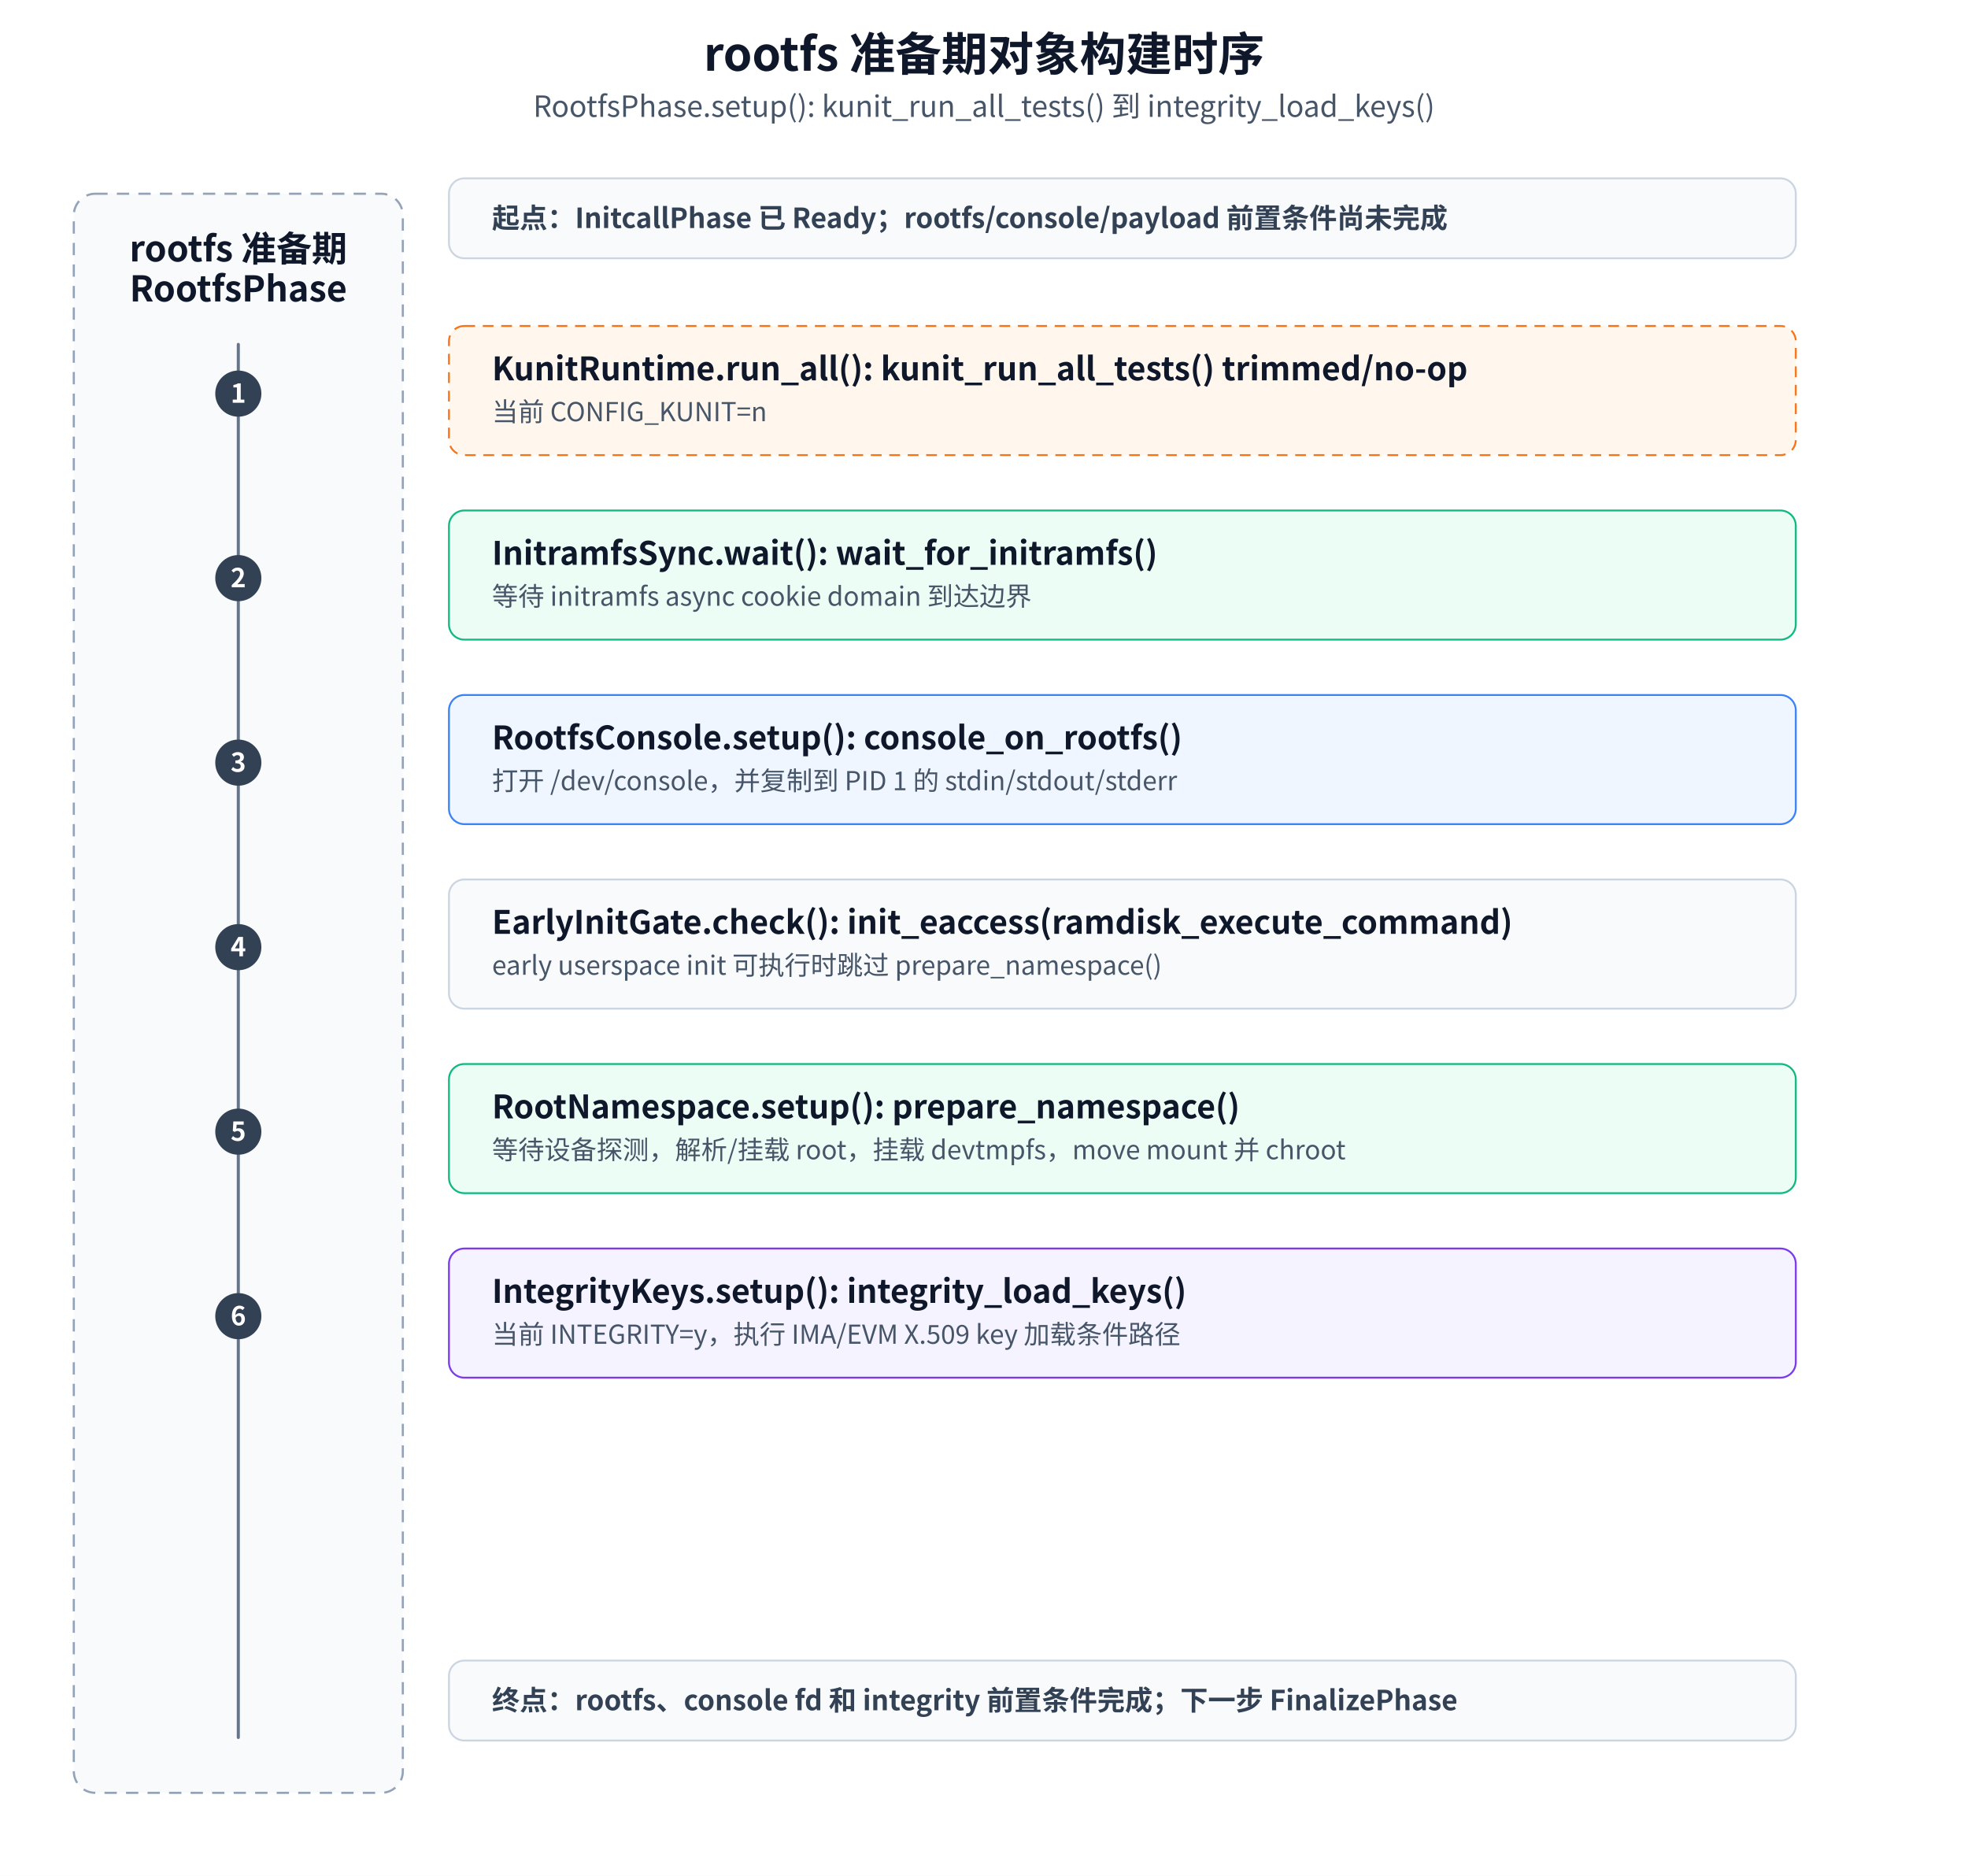
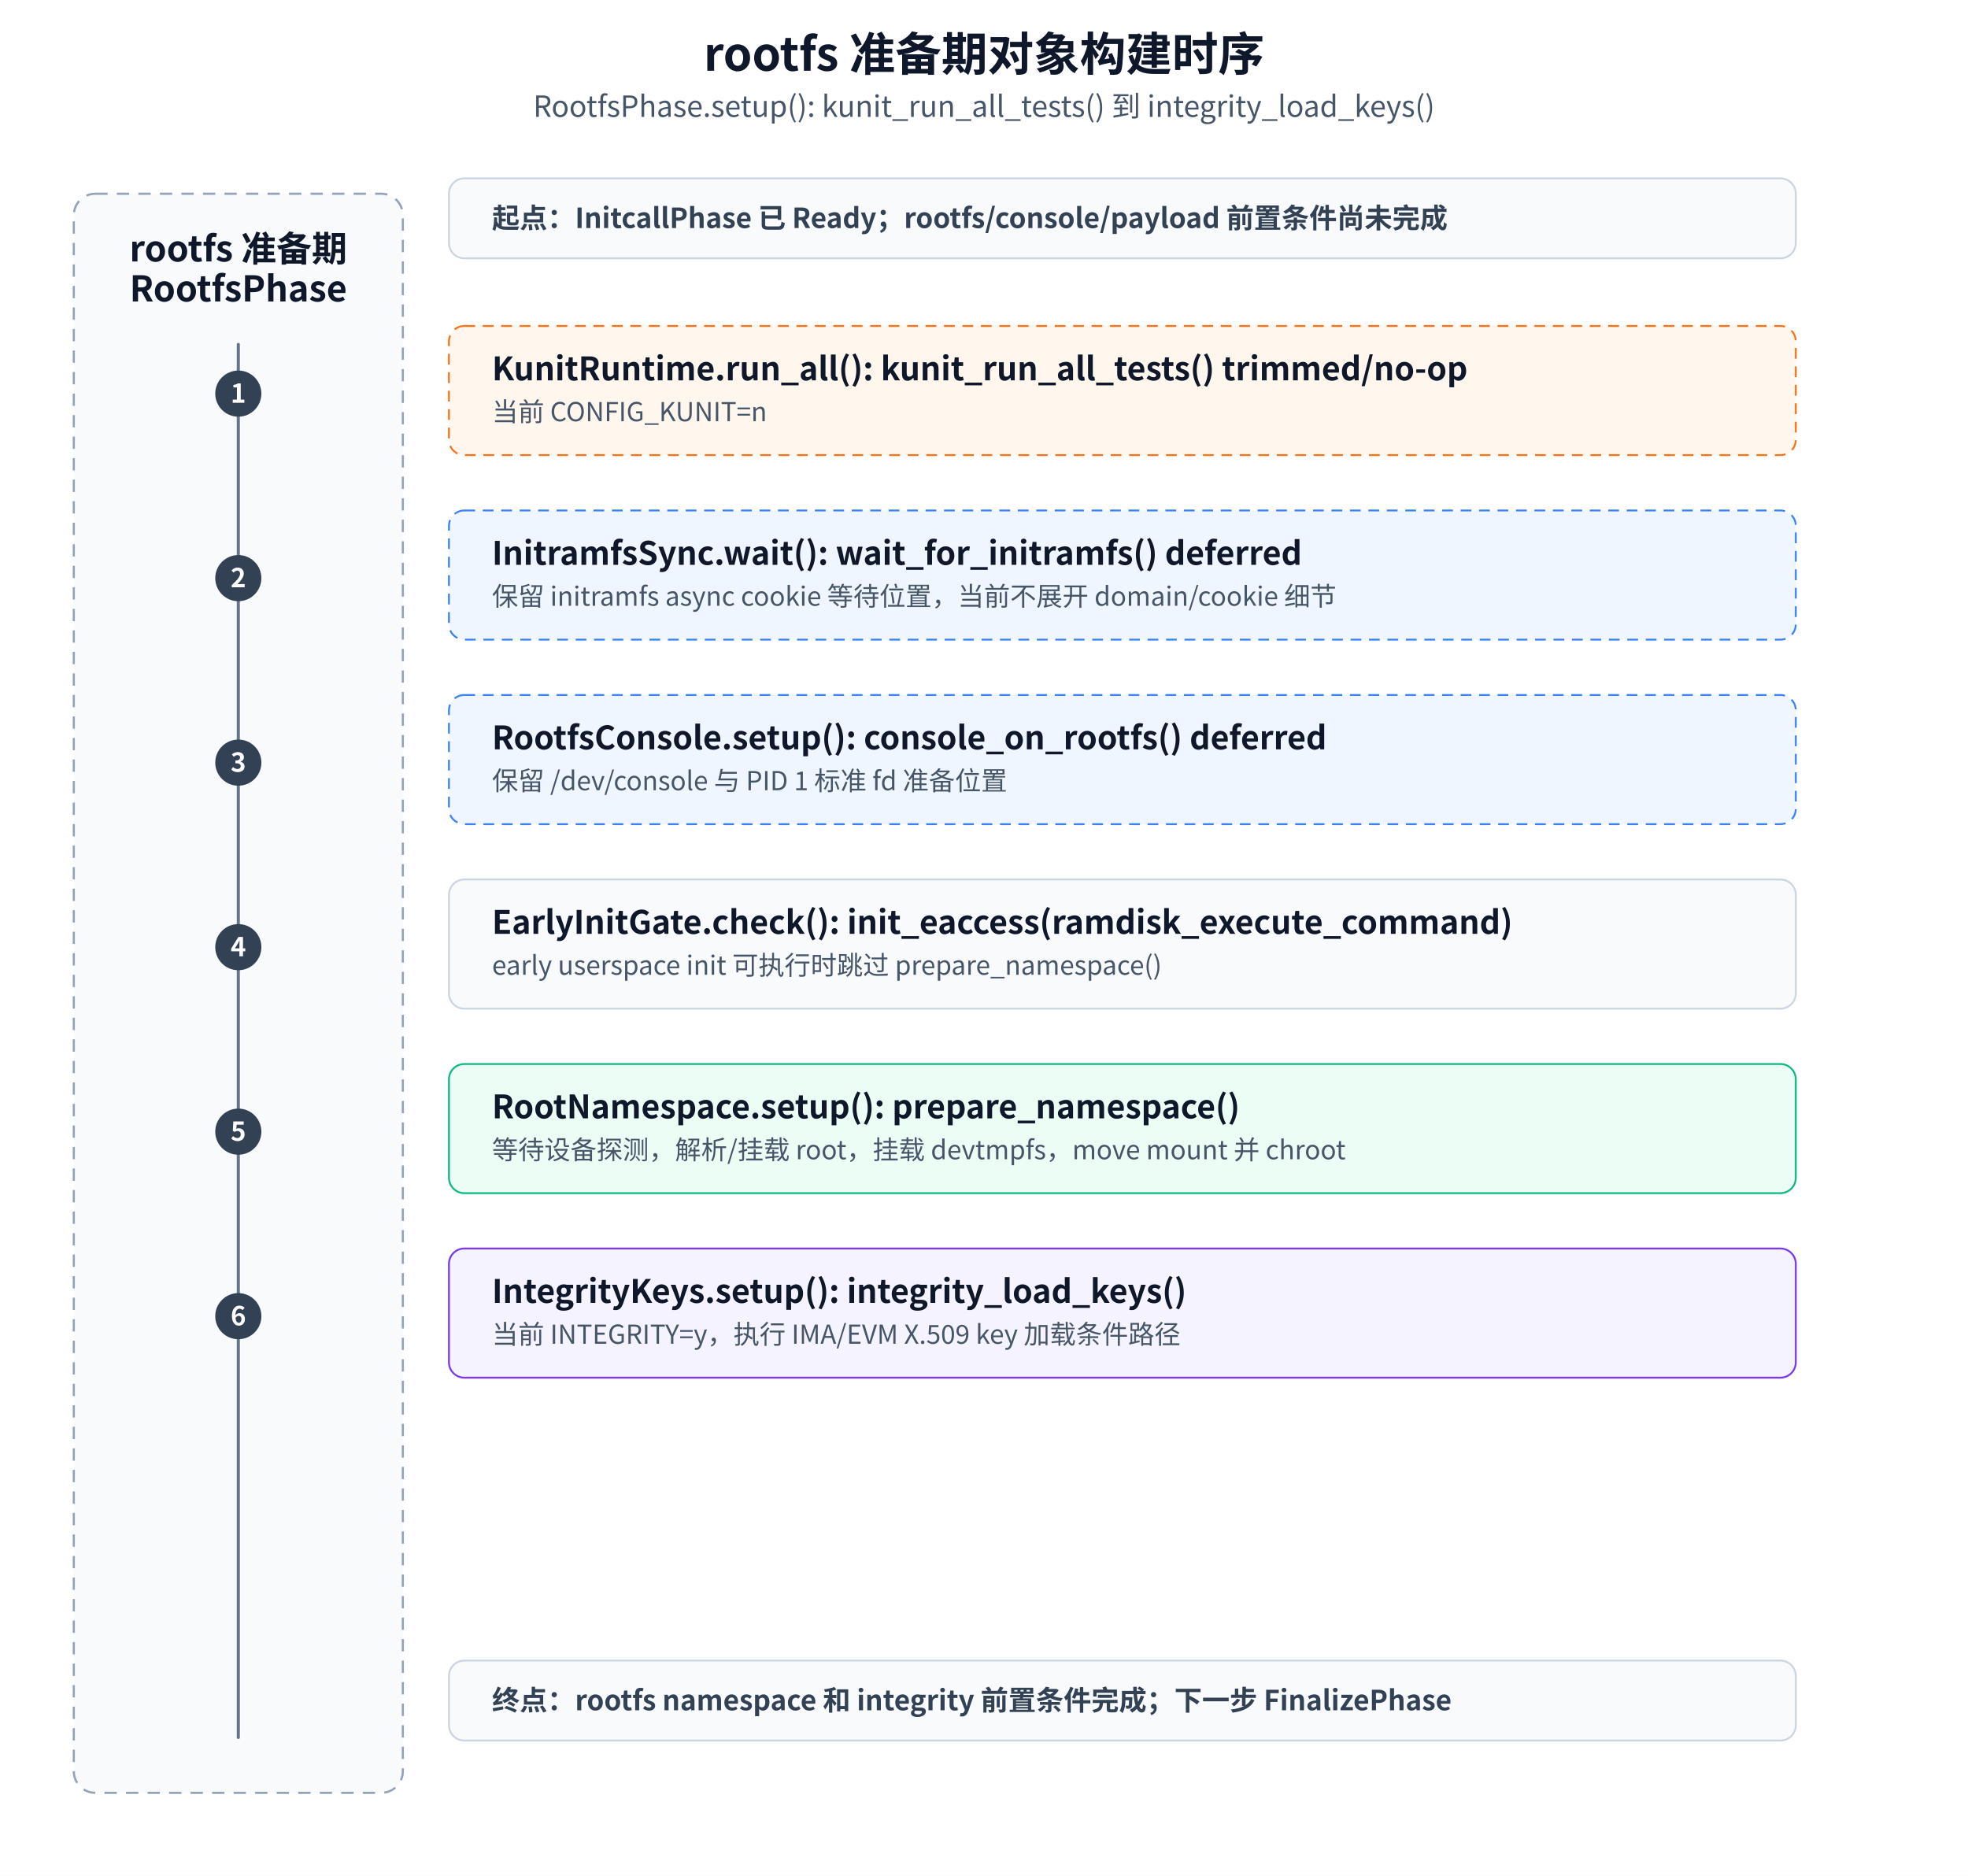
<svg xmlns="http://www.w3.org/2000/svg" width="1280" height="1220" viewBox="0 0 1280 1220" role="img" aria-labelledby="title desc">
  <defs>
-     <style>text{font-family:"Microsoft YaHei","Noto Sans CJK SC","Source Han Sans SC",Arial,sans-serif;fill:#0f172a}.title{font-size:30px;font-weight:600}.subtitle{font-size:19px;fill:#475569}.lane{fill:#f8fafc;stroke:#94a3b8;stroke-width:1.4;stroke-dasharray:8 6}.box{fill:#fff;stroke:#334155;stroke-width:1.2}.stage{fill:#f8fafc;stroke:#cbd5e1;stroke-width:1.2}.fs{fill:#ecfdf5;stroke:#10b981}.console{fill:#eff6ff;stroke:#3b82f6}.sec{fill:#f5f3ff;stroke:#7c3aed}.checkpoint{fill:#f8fafc;stroke:#cbd5e1}.trimmed{fill:#fff7ed;stroke:#f97316;stroke-dasharray:7 5}.obj{font-size:23px;font-weight:600;dominant-baseline:middle}.line1{font-size:21px;font-weight:600;dominant-baseline:middle}.line2{font-size:17px;fill:#475569;dominant-baseline:middle}.boundary{font-size:18px;font-weight:600;fill:#334155;dominant-baseline:middle}.num{font-size:17px;font-weight:600;fill:#fff;text-anchor:middle;dominant-baseline:middle}.timeline{stroke:#64748b;stroke-width:2;stroke-linecap:round}.dot{fill:#334155}</style>
+     <style>text{font-family:"Microsoft YaHei","Noto Sans CJK SC","Source Han Sans SC",Arial,sans-serif;fill:#0f172a}.title{font-size:30px;font-weight:600}.subtitle{font-size:19px;fill:#475569}.lane{fill:#f8fafc;stroke:#94a3b8;stroke-width:1.4;stroke-dasharray:8 6}.box{fill:#fff;stroke:#334155;stroke-width:1.2}.stage{fill:#f8fafc;stroke:#cbd5e1;stroke-width:1.2}.fs{fill:#ecfdf5;stroke:#10b981}.console{fill:#eff6ff;stroke:#3b82f6}.sec{fill:#f5f3ff;stroke:#7c3aed}.checkpoint{fill:#f8fafc;stroke:#cbd5e1}.trimmed{fill:#fff7ed;stroke:#f97316;stroke-dasharray:7 5}.deferred{fill:#eff6ff;stroke:#3b82f6;stroke-dasharray:7 5}.obj{font-size:23px;font-weight:600;dominant-baseline:middle}.line1{font-size:21px;font-weight:600;dominant-baseline:middle}.line2{font-size:17px;fill:#475569;dominant-baseline:middle}.boundary{font-size:18px;font-weight:600;fill:#334155;dominant-baseline:middle}.num{font-size:17px;font-weight:600;fill:#fff;text-anchor:middle;dominant-baseline:middle}.timeline{stroke:#64748b;stroke-width:2;stroke-linecap:round}.dot{fill:#334155}</style>
  </defs>
  <rect width="1280" height="1220" fill="#fff" />
  <text x="640" y="46" text-anchor="middle" class="title">rootfs 准备期对象构建时序</text>
  <text x="640" y="76" text-anchor="middle" class="subtitle">RootfsPhase.setup(): kunit_run_all_tests() 到 integrity_load_keys()</text>
  <rect x="48" y="126" width="214" height="1040" rx="14" class="lane" />
  <text x="155" y="162" text-anchor="middle" class="obj">rootfs 准备期</text>
  <text x="155" y="188" text-anchor="middle" class="obj">RootfsPhase</text>
  <line x1="155" y1="224" x2="155" y2="1130" class="timeline" />
  <rect x="292" y="116" width="876" height="52" rx="10" class="stage" />
  <text x="320" y="142" class="boundary">起点：InitcallPhase 已 Ready；rootfs/console/payload 前置条件尚未完成</text>
  <g transform="translate(0 -48)">
    <g transform="translate(0 56)">
      <circle cx="155" cy="248" r="15" class="dot" />
      <text x="155" y="248" class="num">1</text>
      <rect x="292" y="204" width="876" height="84" rx="10" class="box trimmed" />
      <text x="320" y="232" class="line1">KunitRuntime.run_all(): kunit_run_all_tests() trimmed/no-op</text>
      <text x="320" y="260" class="line2">当前 CONFIG_KUNIT=n</text>
    </g>
    <g transform="translate(0 176)">
      <circle cx="155" cy="248" r="15" class="dot" />
      <text x="155" y="248" class="num">2</text>
-       <rect x="292" y="204" width="876" height="84" rx="10" class="box fs" />
-       <text x="320" y="232" class="line1">InitramfsSync.wait(): wait_for_initramfs()</text>
-       <text x="320" y="260" class="line2">等待 initramfs async cookie domain 到达边界</text>
+       <rect x="292" y="204" width="876" height="84" rx="10" class="box deferred" />
+       <text x="320" y="232" class="line1">InitramfsSync.wait(): wait_for_initramfs() deferred</text>
+       <text x="320" y="260" class="line2">保留 initramfs async cookie 等待位置，当前不展开 domain/cookie 细节</text>
    </g>
    <g transform="translate(0 296)">
      <circle cx="155" cy="248" r="15" class="dot" />
      <text x="155" y="248" class="num">3</text>
-       <rect x="292" y="204" width="876" height="84" rx="10" class="box console" />
-       <text x="320" y="232" class="line1">RootfsConsole.setup(): console_on_rootfs()</text>
-       <text x="320" y="260" class="line2">打开 /dev/console，并复制到 PID 1 的 stdin/stdout/stderr</text>
+       <rect x="292" y="204" width="876" height="84" rx="10" class="box deferred" />
+       <text x="320" y="232" class="line1">RootfsConsole.setup(): console_on_rootfs() deferred</text>
+       <text x="320" y="260" class="line2">保留 /dev/console 与 PID 1 标准 fd 准备位置</text>
    </g>
    <g transform="translate(0 416)">
      <circle cx="155" cy="248" r="15" class="dot" />
      <text x="155" y="248" class="num">4</text>
      <rect x="292" y="204" width="876" height="84" rx="10" class="box checkpoint" />
      <text x="320" y="232" class="line1">EarlyInitGate.check(): init_eaccess(ramdisk_execute_command)</text>
      <text x="320" y="260" class="line2">early userspace init 可执行时跳过 prepare_namespace()</text>
    </g>
    <g transform="translate(0 536)">
      <circle cx="155" cy="248" r="15" class="dot" />
      <text x="155" y="248" class="num">5</text>
      <rect x="292" y="204" width="876" height="84" rx="10" class="box fs" />
      <text x="320" y="232" class="line1">RootNamespace.setup(): prepare_namespace()</text>
      <text x="320" y="260" class="line2">等待设备探测，解析/挂载 root，挂载 devtmpfs，move mount 并 chroot</text>
    </g>
    <g transform="translate(0 656)">
      <circle cx="155" cy="248" r="15" class="dot" />
      <text x="155" y="248" class="num">6</text>
      <rect x="292" y="204" width="876" height="84" rx="10" class="box sec" />
      <text x="320" y="232" class="line1">IntegrityKeys.setup(): integrity_load_keys()</text>
      <text x="320" y="260" class="line2">当前 INTEGRITY=y，执行 IMA/EVM X.509 key 加载条件路径</text>
    </g>
  </g>
  <rect x="292" y="1080" width="876" height="52" rx="10" class="stage" />
-   <text x="320" y="1106" class="boundary">终点：rootfs、console fd 和 integrity 前置条件完成；下一步 FinalizePhase</text>
+   <text x="320" y="1106" class="boundary">终点：rootfs namespace 和 integrity 前置条件完成；下一步 FinalizePhase</text>
</svg>
